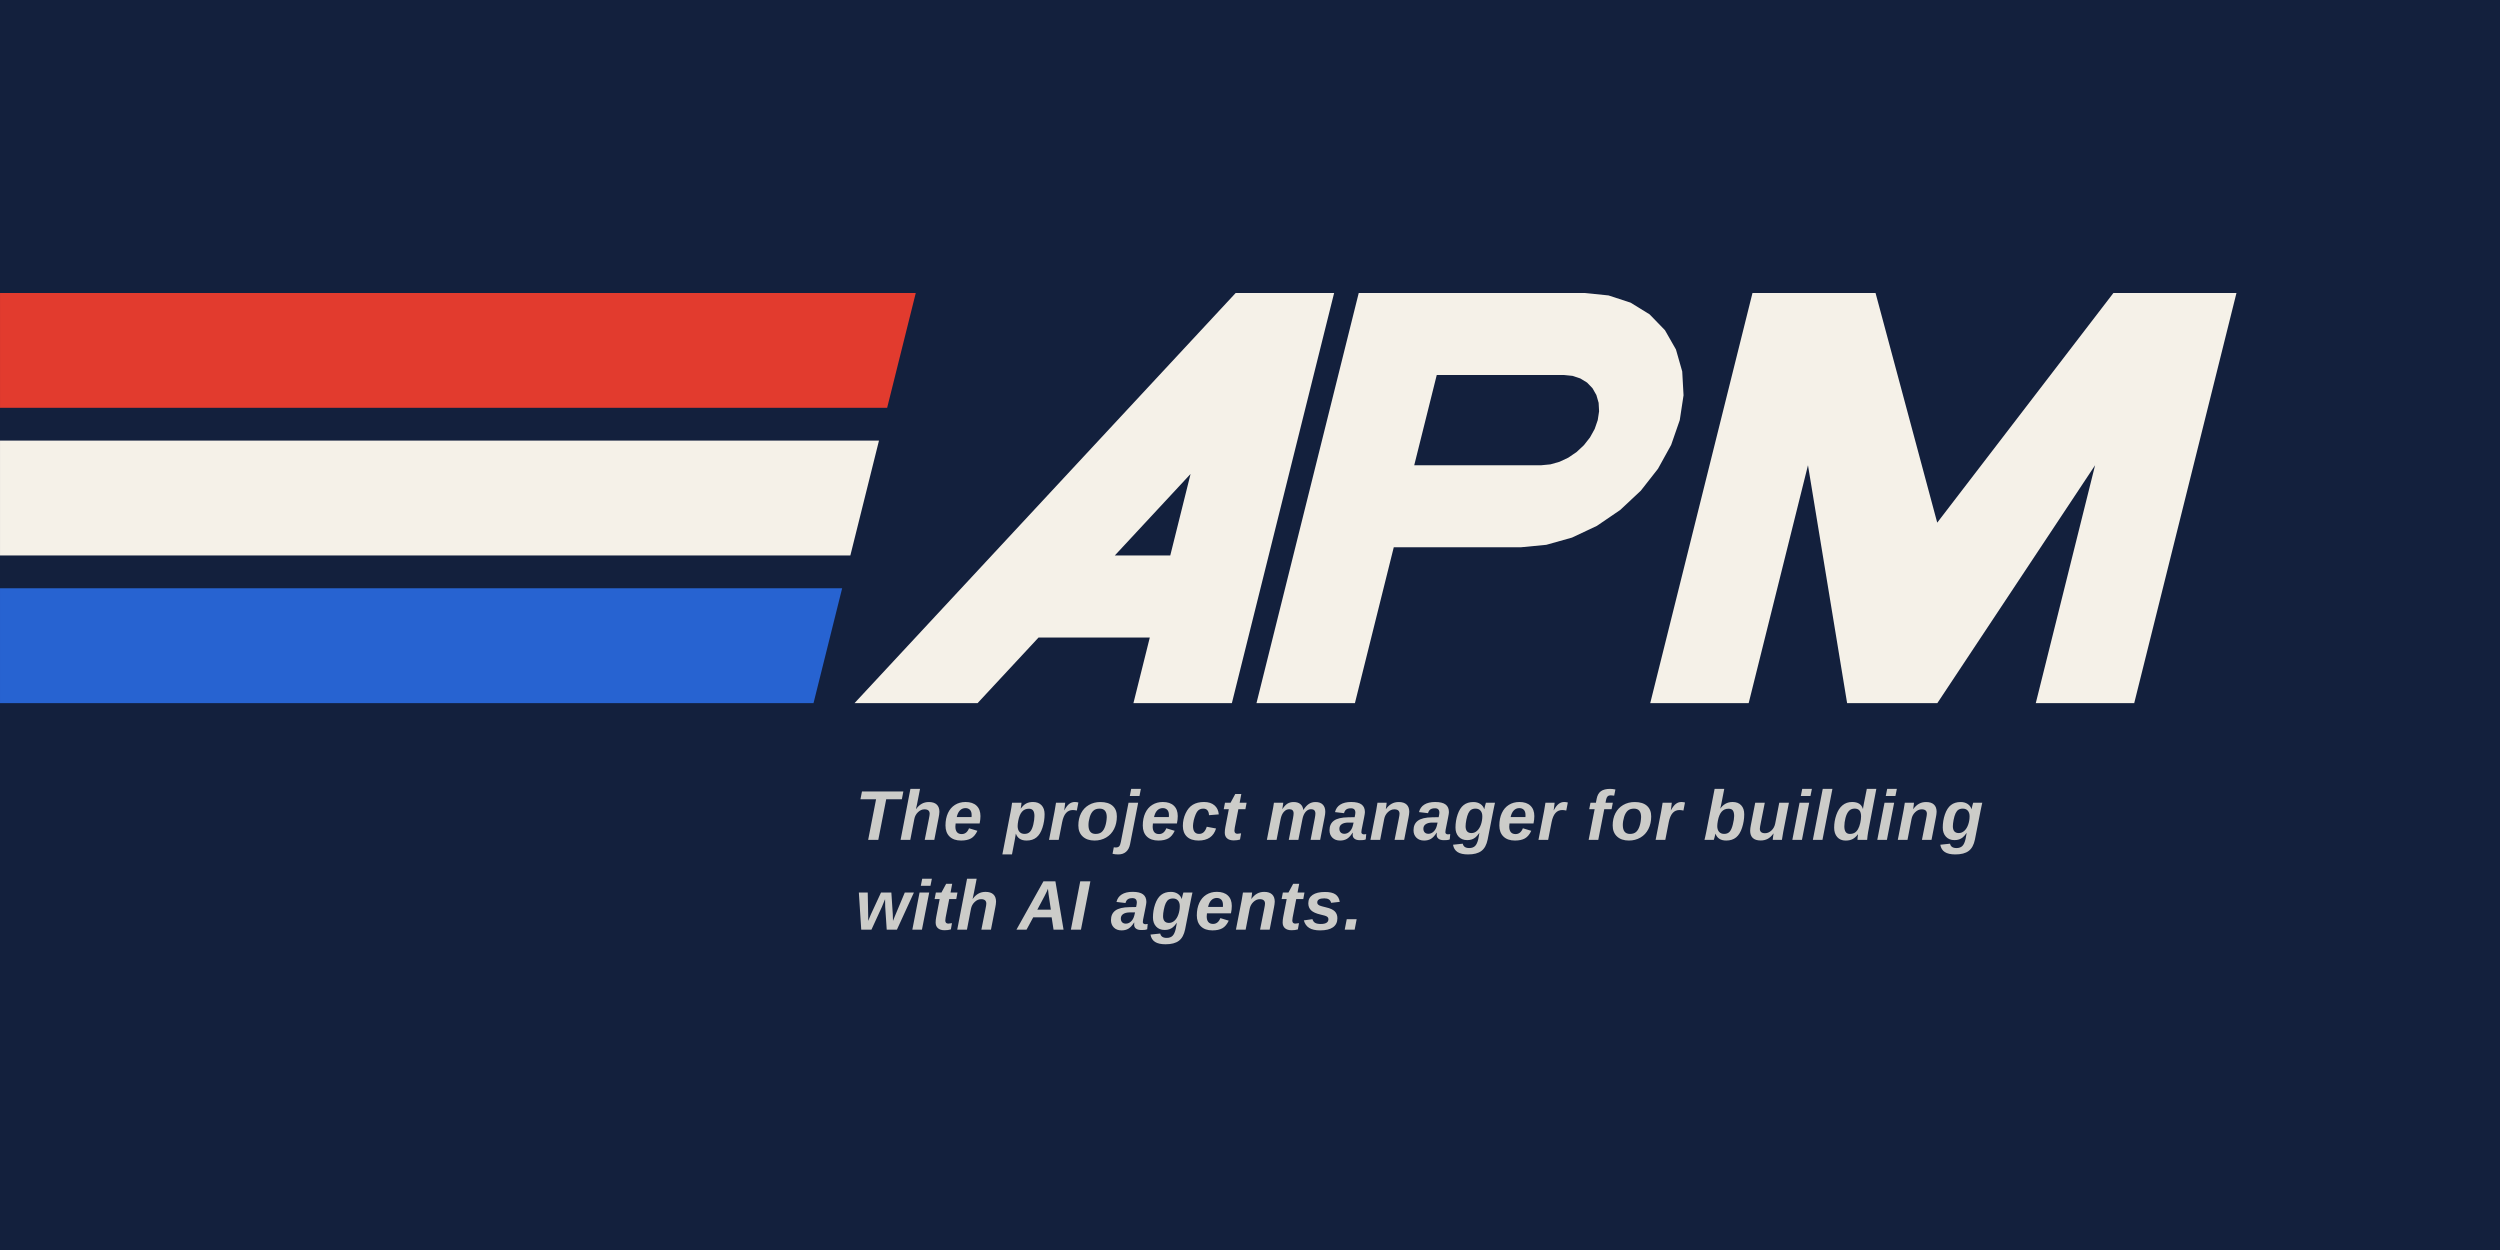
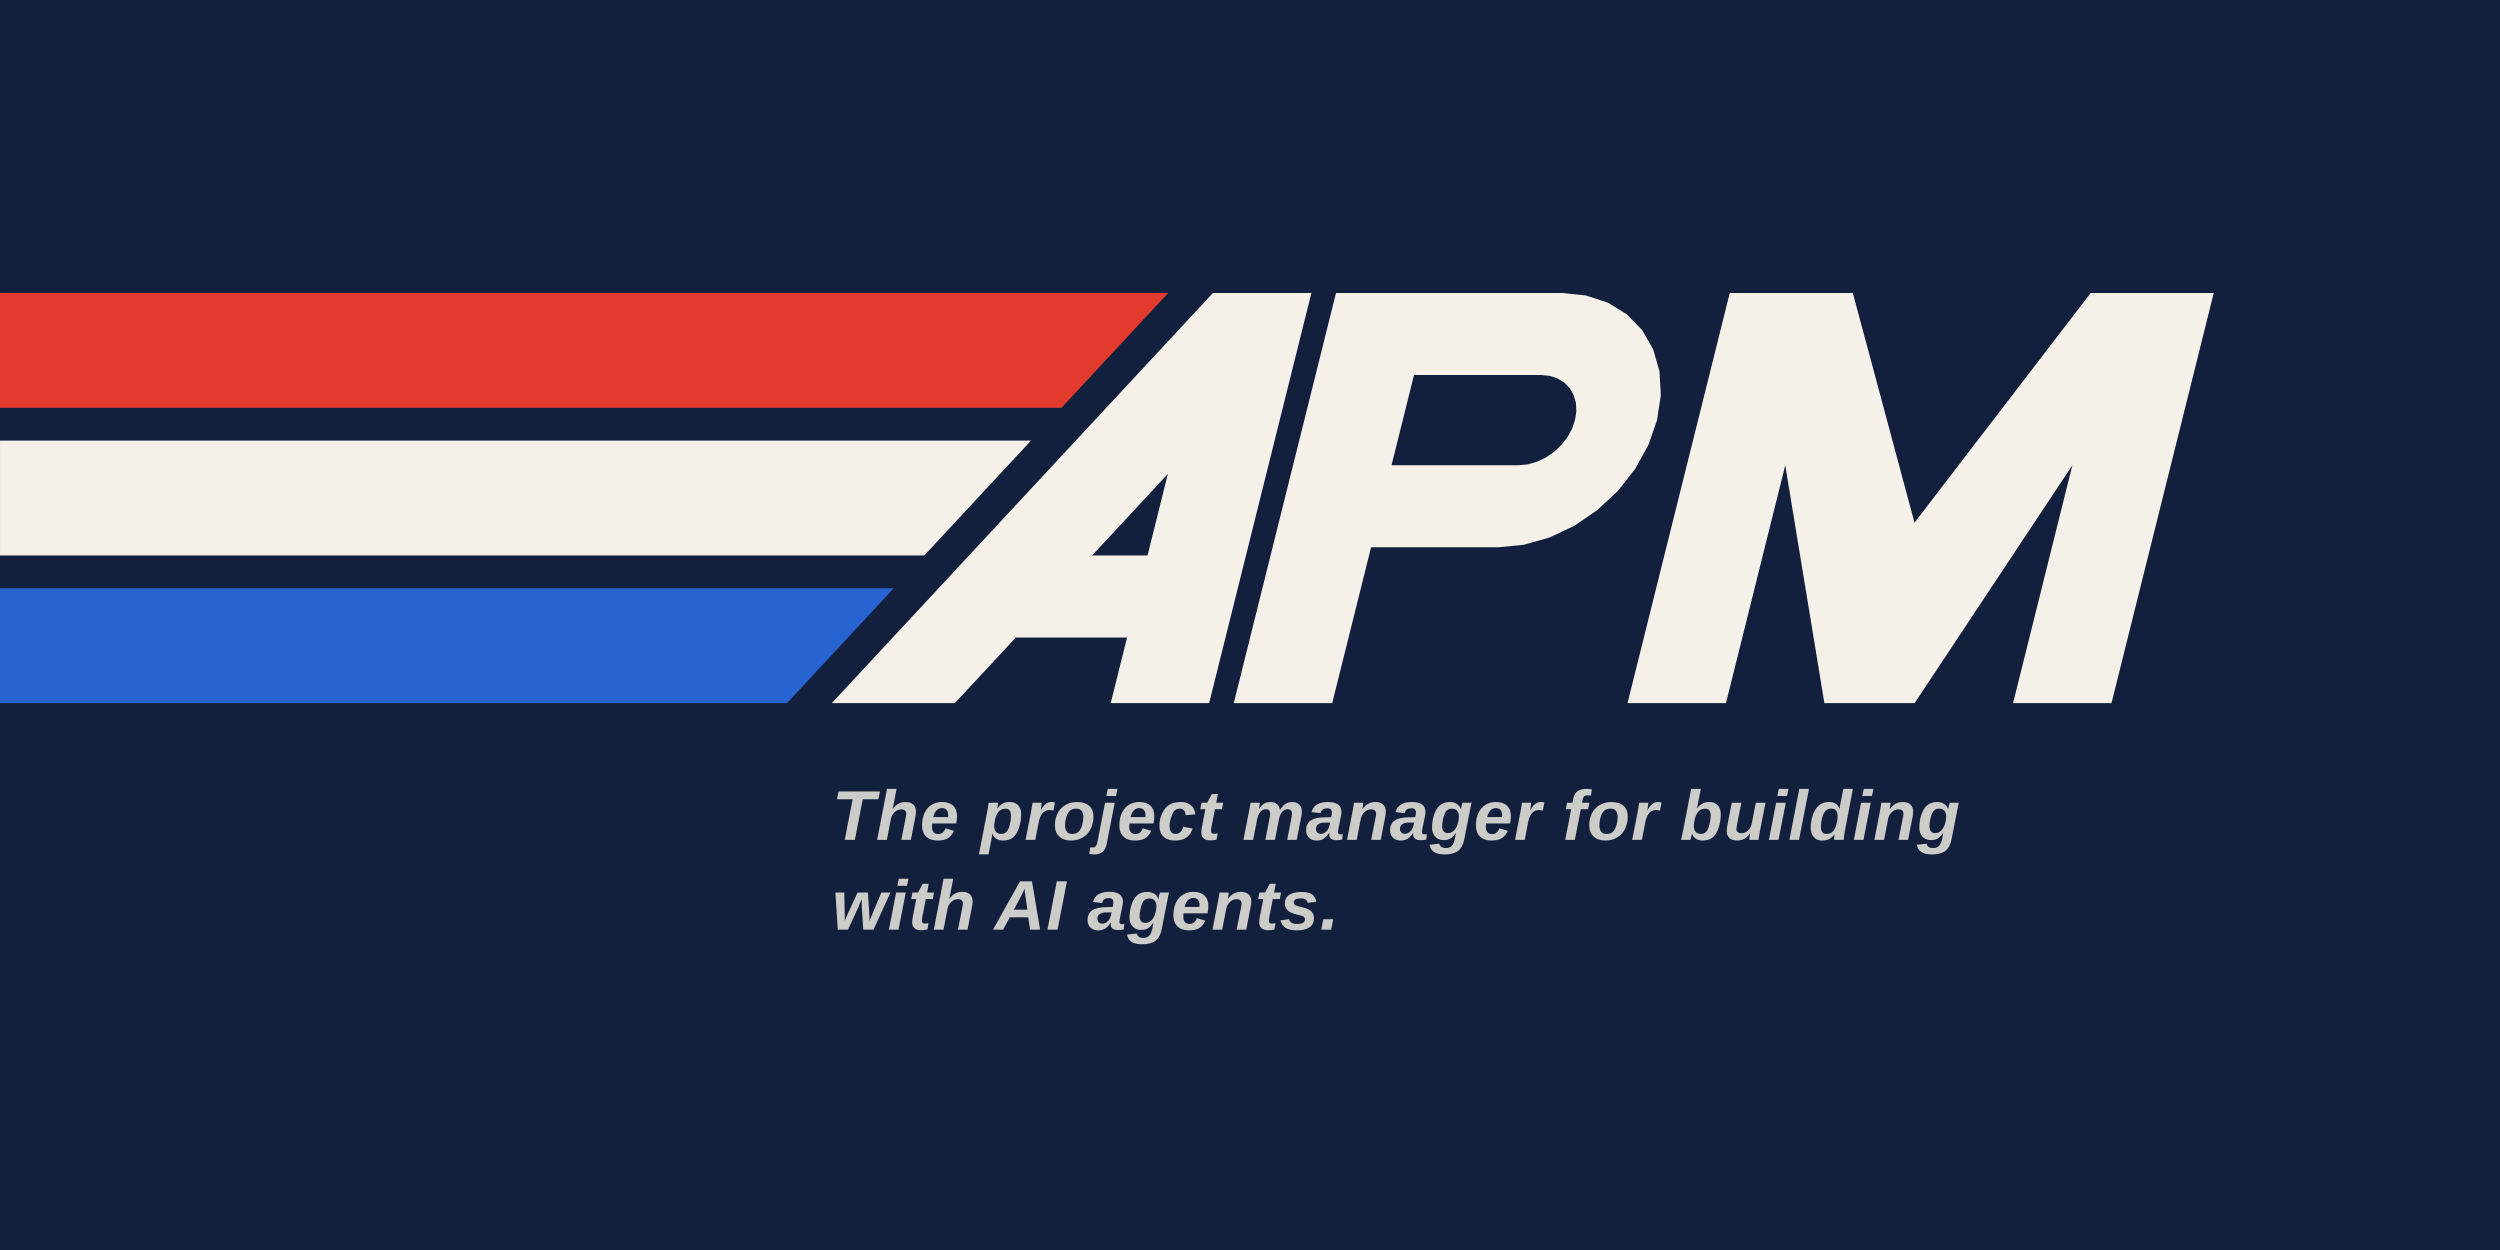
<svg xmlns="http://www.w3.org/2000/svg" viewBox="0 0 1280 640" width="1280" height="640" role="img" aria-label="APM">
  <rect width="1280" height="640" fill="#13203d" />
-   <g transform="translate(214.9206,150) scale(2.1)">
-     <path d="M-102.34,0.00 L120.93,0.00 L113.95,28.00 L-102.34,28.00 Z" fill="#e23b2e" />
-     <path d="M-102.34,36.00 L111.96,36.00 L104.98,64.00 L-102.34,64.00 Z" fill="#f5f1e8" />
-     <path d="M-102.34,72.00 L102.98,72.00 L96.00,100.00 L-102.34,100.00 Z" fill="#2763d1" />
-     <path fill="#f5f1e8" fill-rule="evenodd" d="M106.00,100.00 L198.93,0.00 L222.93,0.00 L198.00,100.00 L174.00,100.00 L177.99,84.00 L150.87,84.00 L136.00,100.00 Z M169.46,64.00 L182.98,64.00 L187.93,44.12 Z M204.00,100.00 L228.93,0.00 L283.93,0.00 L289.83,0.60 L295.21,2.36 L299.85,5.22 L303.59,9.08 L306.27,13.78 L307.80,19.14 L308.12,24.95 L307.20,31.00 L305.10,37.05 L301.89,42.86 L297.69,48.22 L292.66,52.92 L287.00,56.78 L280.93,59.64 L274.67,61.40 L268.47,62.00 L237.47,62.00 L228.00,100.00 Z M247.95,20.00 L278.95,20.00 L281.04,20.21 L282.95,20.84 L284.60,21.85 L285.92,23.22 L286.87,24.89 L287.42,26.79 L287.53,28.85 L287.20,31.00 L286.46,33.15 L285.32,35.21 L283.83,37.11 L282.04,38.78 L280.03,40.15 L277.88,41.16 L275.66,41.79 L273.46,42.00 L242.46,42.00 Z M300.00,100.00 L324.93,0.00 L354.93,0.00 L369.97,56.00 L412.93,0.00 L442.93,0.00 L418.00,100.00 L394.00,100.00 L408.46,42.00 L370.00,100.00 L348.00,100.00 L338.46,42.00 L324.00,100.00 Z" />
+   <g transform="translate(226.5533,150) scale(2.1)">
+     <path d="M-107.88,0.00 L176.93,0.00 L150.91,28.00 L-107.88,28.00 Z" fill="#e23b2e" />
+     <path d="M-107.88,36.00 L143.48,36.00 L117.46,64.00 L-107.88,64.00 Z" fill="#f5f1e8" />
+     <path d="M-107.88,72.00 L110.02,72.00 L84.00,100.00 L-107.88,100.00 Z" fill="#2763d1" />
+     <path fill="#f5f1e8" fill-rule="evenodd" d="M94.92,100.00 L187.85,0.00 L211.85,0.00 L186.92,100.00 L162.92,100.00 L166.91,84.00 L139.79,84.00 L124.92,100.00 Z M158.38,64.00 L171.90,64.00 L176.85,44.12 Z M192.92,100.00 L217.85,0.00 L272.85,0.00 L278.75,0.60 L284.13,2.36 L288.77,5.22 L292.51,9.08 L295.19,13.78 L296.72,19.14 L297.04,24.95 L296.12,31.00 L294.02,37.05 L290.81,42.86 L286.61,48.22 L281.58,52.92 L275.92,56.78 L269.85,59.64 L263.59,61.40 L257.40,62.00 L226.40,62.00 L216.92,100.00 Z M236.87,20.00 L267.87,20.00 L269.96,20.21 L271.87,20.84 L273.52,21.85 L274.84,23.22 L275.79,24.89 L276.34,26.79 L276.45,28.85 L276.12,31.00 L275.38,33.15 L274.24,35.21 L272.75,37.11 L270.96,38.78 L268.96,40.15 L266.80,41.16 L264.58,41.79 L262.38,42.00 L231.38,42.00 Z M288.92,100.00 L313.85,0.00 L343.85,0.00 L358.89,56.00 L401.85,0.00 L431.85,0.00 L406.92,100.00 L382.92,100.00 L397.38,42.00 L358.92,100.00 L336.92,100.00 L327.38,42.00 L312.92,100.00 Z" />
  </g>
-   <text x="438" y="430" fill="#f5f1e8" fill-opacity="0.82" font-family="Futura, 'Avenir Next', 'Helvetica Neue', Arial, sans-serif" font-size="36" font-style="italic" font-weight="700" letter-spacing="0.5">The project manager for building</text>
-   <text x="438" y="476" fill="#f5f1e8" fill-opacity="0.82" font-family="Futura, 'Avenir Next', 'Helvetica Neue', Arial, sans-serif" font-size="36" font-style="italic" font-weight="700" letter-spacing="0.5">with AI agents.</text>
+   <text x="426" y="430" fill="#f5f1e8" fill-opacity="0.82" font-family="Futura, 'Avenir Next', 'Helvetica Neue', Arial, sans-serif" font-size="36" font-style="italic" font-weight="700" letter-spacing="0.5">The project manager for building</text>
+   <text x="426" y="476" fill="#f5f1e8" fill-opacity="0.82" font-family="Futura, 'Avenir Next', 'Helvetica Neue', Arial, sans-serif" font-size="36" font-style="italic" font-weight="700" letter-spacing="0.5">with AI agents.</text>
</svg>
